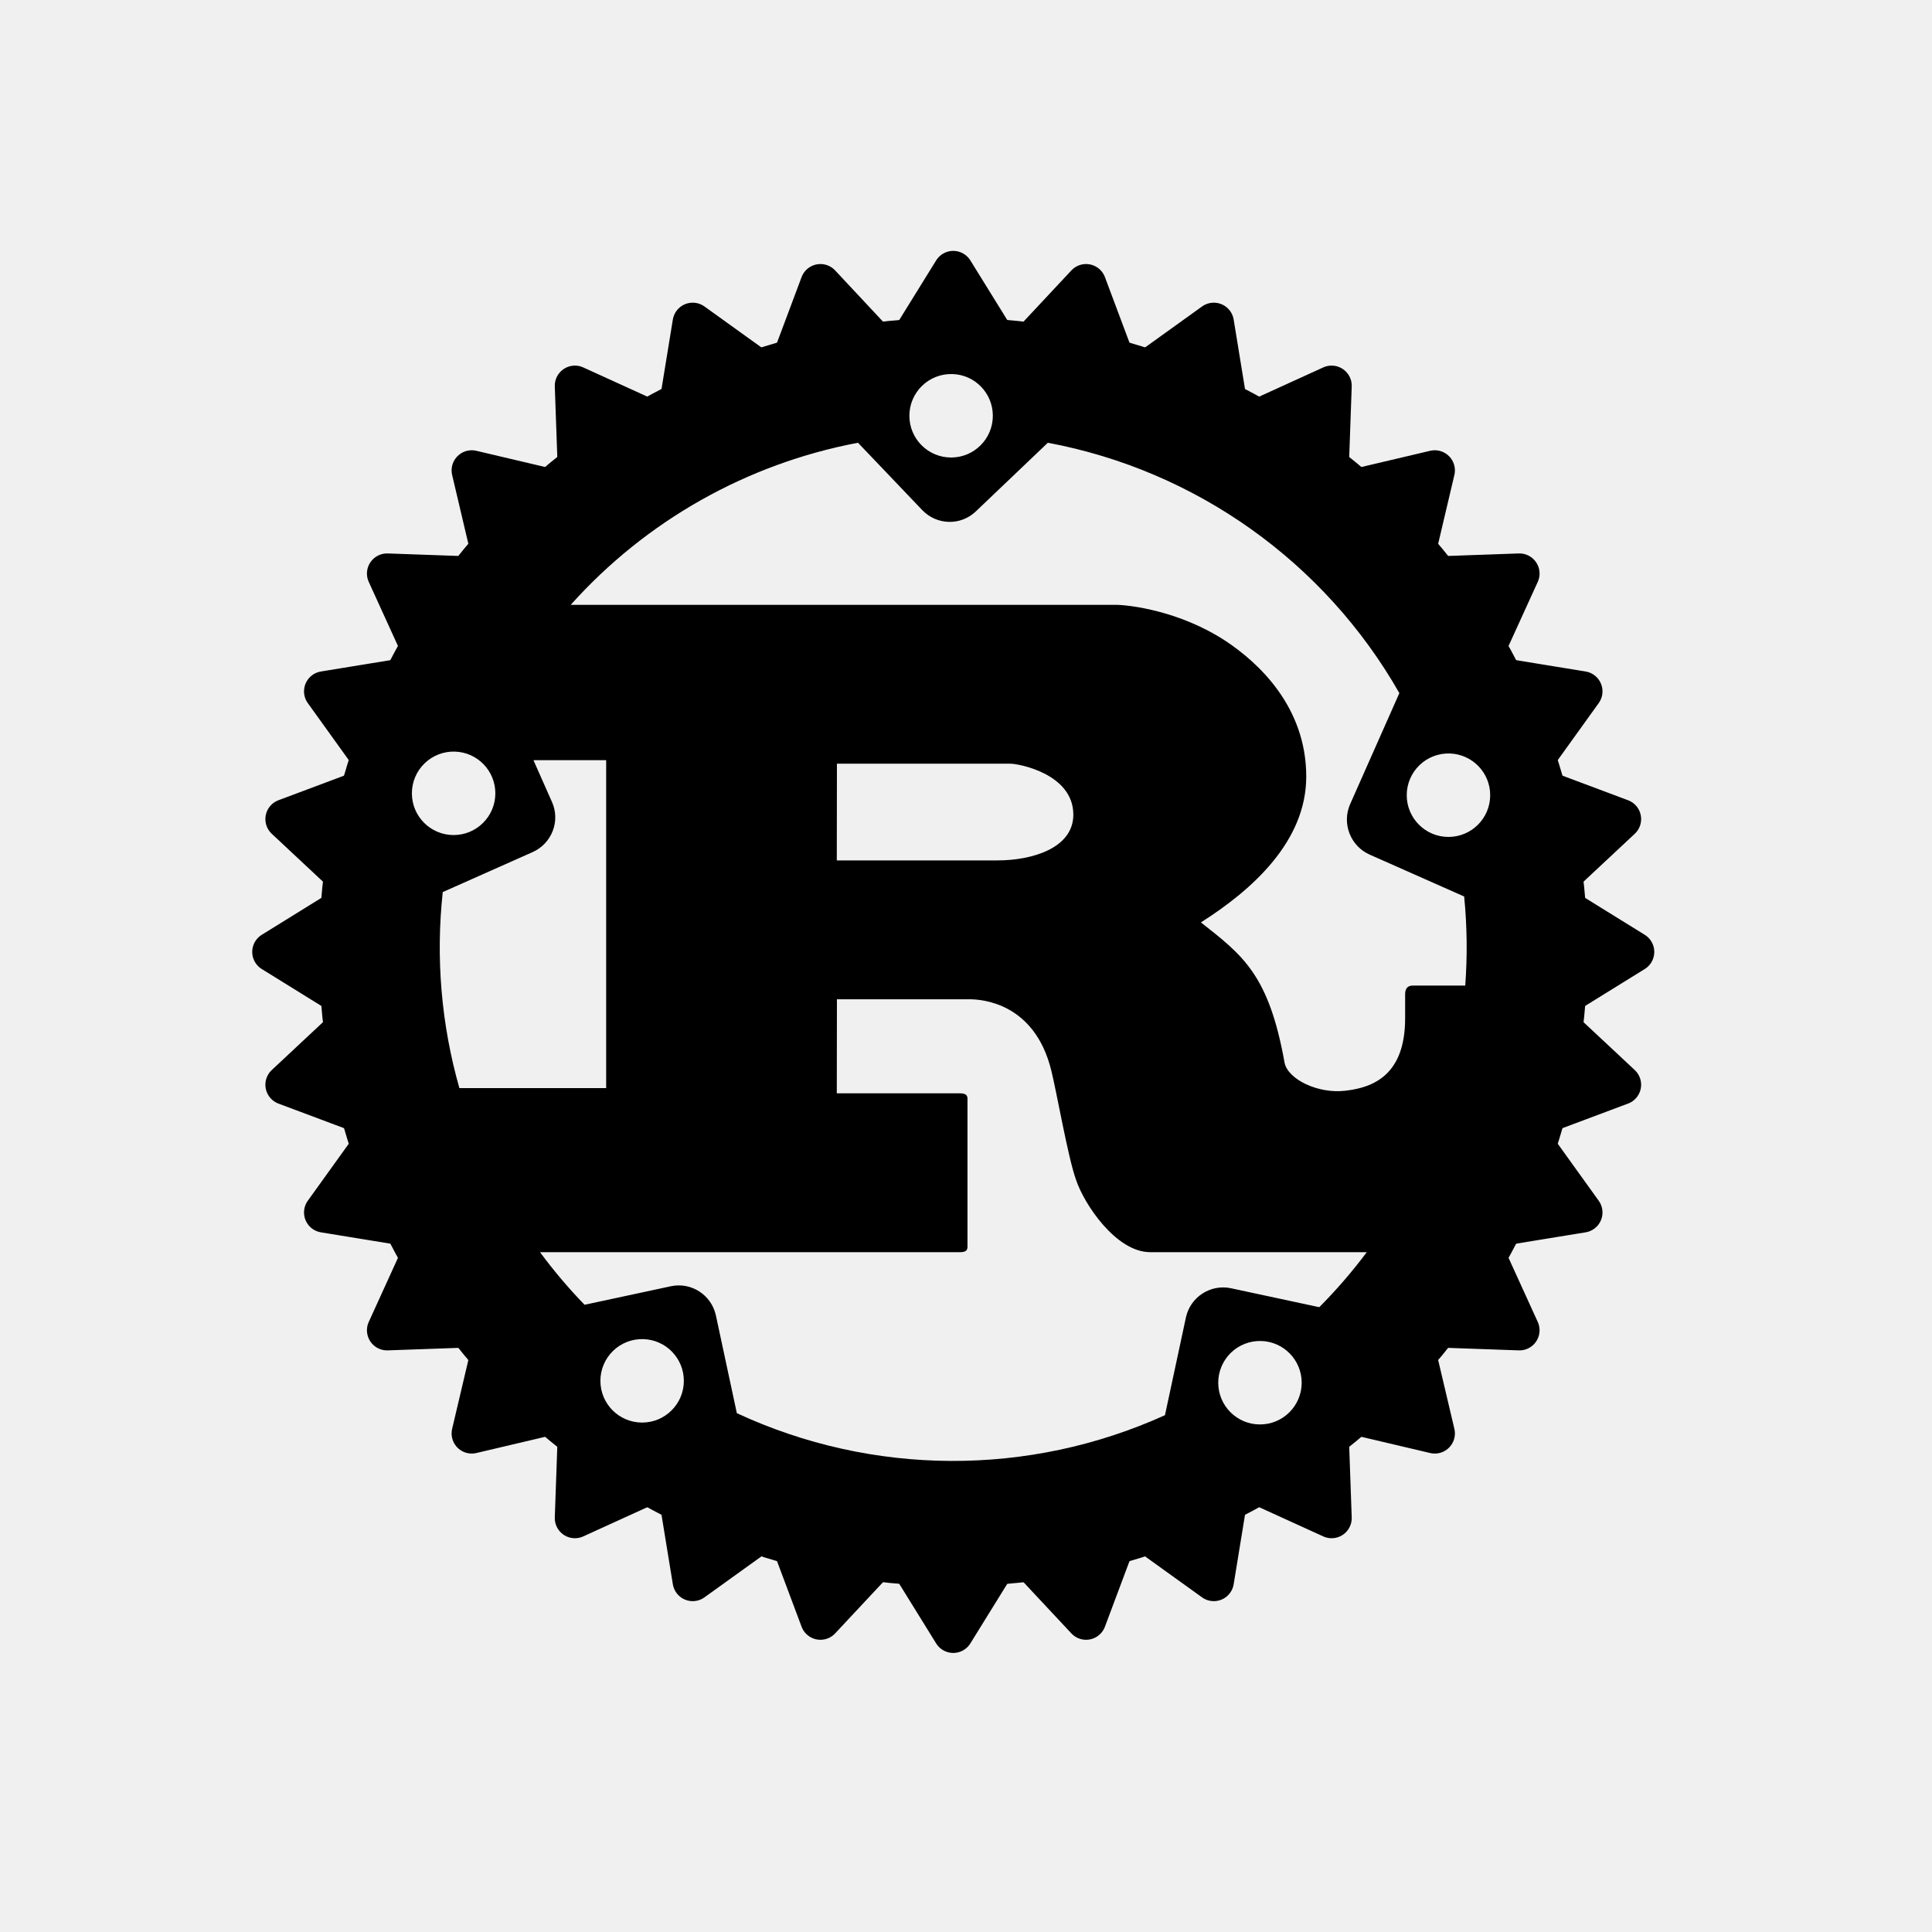
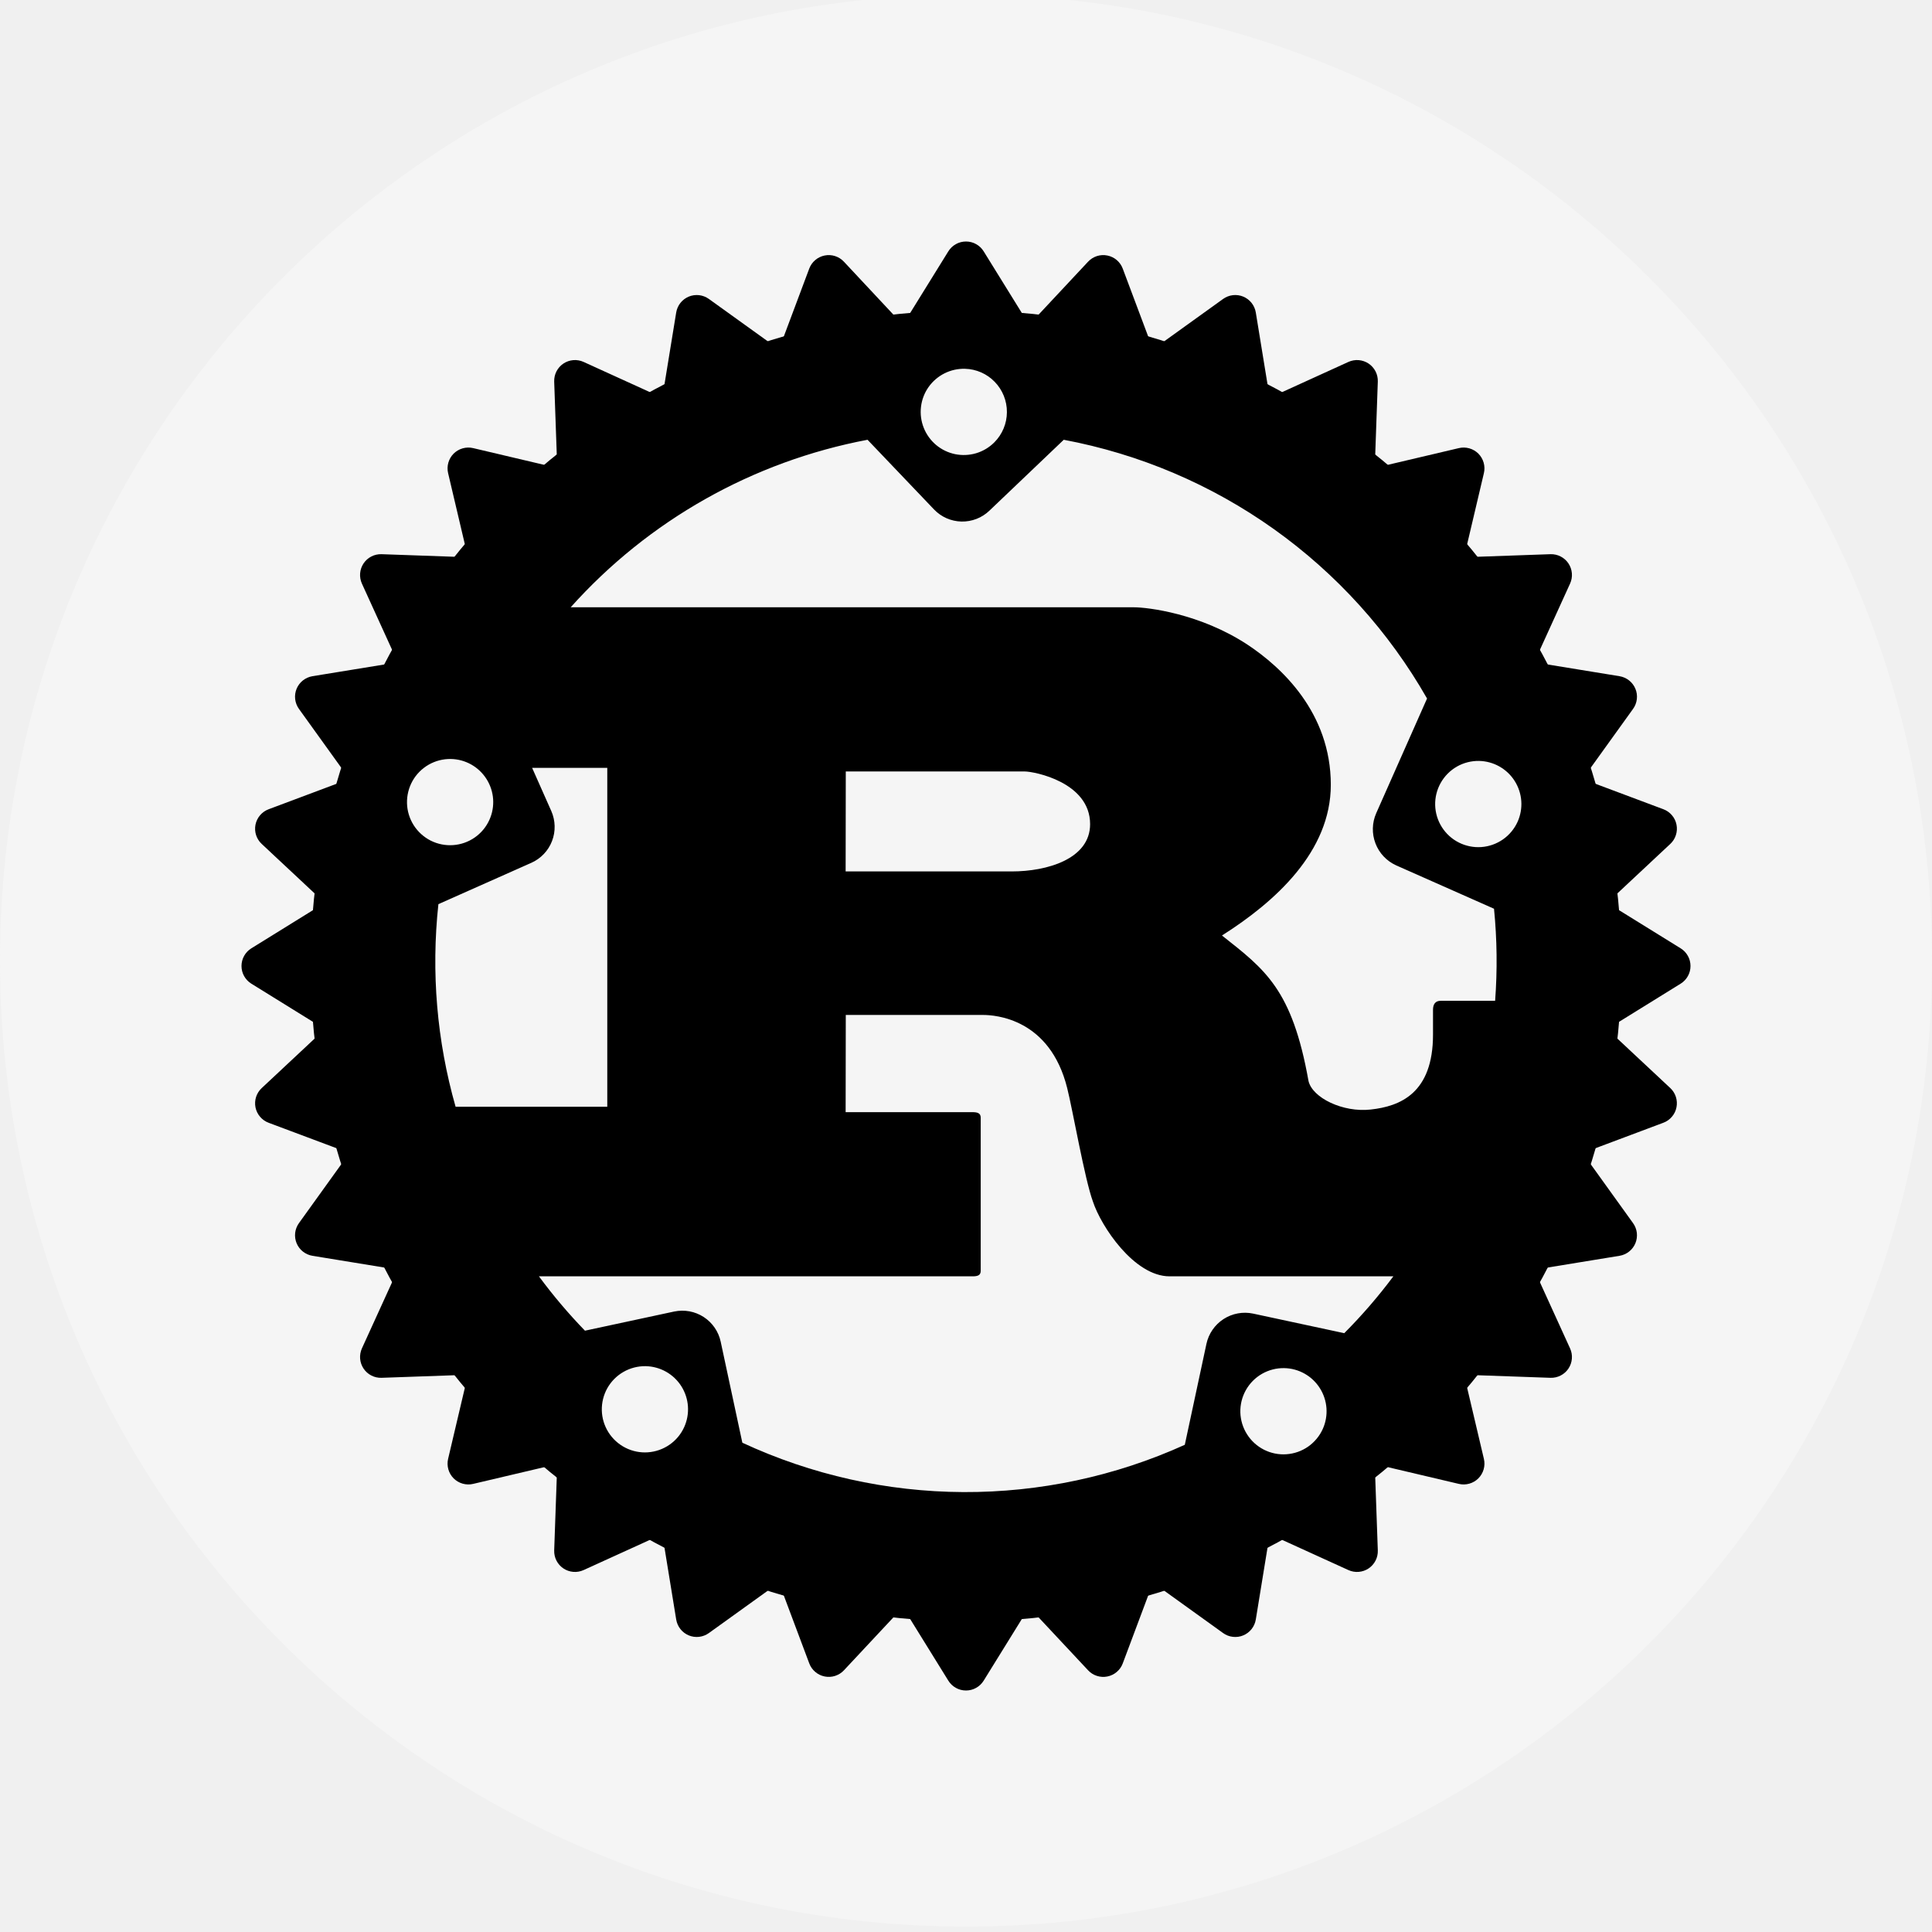
- <svg xmlns="http://www.w3.org/2000/svg" height="144" width="144">
-   <path d="m71.05 23.68c-26.06 0-47.27 21.22-47.27 47.27s21.22 47.27 47.27 47.27 47.27-21.22 47.27-47.27-21.22-47.27-47.27-47.27zm-.07 4.2a3.1 3.11 0 0 1 3.02 3.11 3.11 3.11 0 0 1 -6.22 0 3.11 3.11 0 0 1 3.2-3.11zm7.12 5.12a38.27 38.27 0 0 1 26.2 18.66l-3.67 8.28c-.63 1.43.02 3.11 1.44 3.75l7.06 3.13a38.27 38.27 0 0 1 .08 6.64h-3.93c-.39 0-.55.26-.55.64v1.8c0 4.24-2.39 5.17-4.49 5.4-2 .23-4.21-.84-4.49-2.06-1.18-6.63-3.14-8.04-6.24-10.49 3.85-2.44 7.85-6.05 7.85-10.87 0-5.21-3.57-8.49-6-10.1-3.42-2.25-7.2-2.7-8.22-2.7h-40.6a38.27 38.27 0 0 1 21.41-12.08l4.79 5.02c1.08 1.13 2.87 1.18 4 .09zm-44.2 23.02a3.11 3.11 0 0 1 3.02 3.11 3.11 3.11 0 0 1 -6.22 0 3.11 3.11 0 0 1 3.2-3.11zm74.15.14a3.11 3.11 0 0 1 3.02 3.11 3.11 3.11 0 0 1 -6.22 0 3.11 3.11 0 0 1 3.2-3.11zm-68.29.5h5.42v24.44h-10.94a38.27 38.27 0 0 1 -1.24-14.61l6.7-2.98c1.43-.64 2.08-2.31 1.44-3.74zm22.62.26h12.91c.67 0 4.71.77 4.71 3.8 0 2.51-3.1 3.41-5.65 3.41h-11.98zm0 17.56h9.89c.9 0 4.83.26 6.08 5.28.39 1.54 1.26 6.56 1.85 8.17.59 1.8 2.98 5.4 5.53 5.4h16.14a38.27 38.27 0 0 1 -3.54 4.1l-6.57-1.41c-1.53-.33-3.04.65-3.37 2.18l-1.56 7.28a38.27 38.27 0 0 1 -31.91-.15l-1.56-7.28c-.33-1.53-1.83-2.51-3.36-2.18l-6.43 1.38a38.27 38.27 0 0 1 -3.32-3.92h31.27c.35 0 .59-.06.59-.39v-11.06c0-.32-.24-.39-.59-.39h-9.15zm-14.43 25.33a3.11 3.11 0 0 1 3.02 3.11 3.11 3.11 0 0 1 -6.22 0 3.11 3.11 0 0 1 3.2-3.11zm46.05.14a3.11 3.11 0 0 1 3.02 3.11 3.11 3.11 0 0 1 -6.22 0 3.11 3.11 0 0 1 3.2-3.11z" />
-   <path d="m115.68 70.95a44.63 44.63 0 0 1 -44.63 44.63 44.63 44.63 0 0 1 -44.63-44.63 44.63 44.63 0 0 1 44.63-44.63 44.63 44.63 0 0 1 44.63 44.63zm-.84-4.31 6.96 4.31-6.96 4.31 5.98 5.59-7.66 2.87 4.78 6.65-8.09 1.32 3.4 7.46-8.19-.29 1.88 7.98-7.98-1.88.29 8.19-7.46-3.4-1.32 8.09-6.65-4.78-2.87 7.66-5.59-5.98-4.31 6.96-4.31-6.96-5.59 5.98-2.87-7.66-6.65 4.78-1.32-8.09-7.46 3.4.29-8.19-7.98 1.88 1.88-7.98-8.19.29 3.4-7.46-8.09-1.32 4.78-6.65-7.66-2.87 5.98-5.59-6.96-4.31 6.96-4.31-5.98-5.59 7.66-2.87-4.78-6.65 8.09-1.32-3.4-7.46 8.19.29-1.88-7.98 7.98 1.88-.29-8.19 7.46 3.4 1.32-8.09 6.65 4.78 2.87-7.66 5.59 5.98 4.31-6.96 4.31 6.96 5.59-5.98 2.87 7.66 6.65-4.78 1.32 8.09 7.46-3.4-.29 8.19 7.98-1.88-1.88 7.98 8.19-.29-3.4 7.46 8.09 1.32-4.78 6.65 7.66 2.87z" fill-rule="evenodd" stroke="#000" stroke-linecap="round" stroke-linejoin="round" stroke-width="3" />
+ <svg xmlns="http://www.w3.org/2000/svg" width="80" height="80" viewBox="0 0 80 80" fill="none">
+   <g clip-path="url(#clip0_72_642)">
+     <circle cx="40" cy="39.776" r="40" fill="#F5F5F5" />
+     <path d="M40 12.859C25.037 12.859 12.859 25.043 12.859 40C12.859 54.957 25.043 67.141 40 67.141C54.957 67.141 67.141 54.957 67.141 40C67.141 25.043 54.957 12.859 40 12.859ZM39.96 15.271C40.424 15.283 40.865 15.476 41.188 15.81C41.516 16.147 41.697 16.599 41.694 17.068C41.691 17.538 41.503 17.987 41.171 18.319C40.962 18.528 40.704 18.682 40.421 18.767C40.137 18.851 39.837 18.864 39.548 18.805C39.258 18.745 38.988 18.614 38.761 18.424C38.535 18.233 38.359 17.99 38.25 17.715C38.141 17.44 38.101 17.143 38.136 16.849C38.17 16.555 38.276 16.275 38.446 16.032C38.616 15.79 38.843 15.594 39.107 15.461C39.371 15.328 39.664 15.262 39.96 15.271ZM44.048 18.21C47.182 18.798 50.152 20.06 52.75 21.91C55.347 23.761 57.511 26.154 59.091 28.924L56.984 33.678C56.811 34.074 56.801 34.522 56.956 34.925C57.11 35.328 57.417 35.653 57.81 35.832L61.864 37.629C61.99 38.896 62.005 40.171 61.91 41.441H59.654C59.43 41.441 59.338 41.59 59.338 41.809V42.842C59.338 45.277 57.965 45.811 56.76 45.943C55.611 46.075 54.343 45.46 54.182 44.76C53.504 40.953 52.379 40.144 50.599 38.737C52.81 37.336 55.106 35.263 55.106 32.496C55.106 29.504 53.056 27.621 51.661 26.697C49.698 25.405 47.527 25.146 46.942 25.146H23.631C26.854 21.546 31.174 19.108 35.923 18.21L38.674 21.093C38.821 21.247 38.997 21.372 39.192 21.458C39.387 21.544 39.598 21.591 39.811 21.596C40.025 21.601 40.237 21.563 40.436 21.486C40.635 21.409 40.816 21.292 40.97 21.145L44.048 18.21ZM18.67 31.428C18.965 31.433 19.255 31.512 19.513 31.657C19.77 31.802 19.988 32.009 20.146 32.259C20.304 32.508 20.398 32.794 20.419 33.088C20.439 33.383 20.387 33.679 20.265 33.948C20.133 34.242 19.923 34.494 19.658 34.679C19.394 34.863 19.084 34.972 18.763 34.994C18.442 35.017 18.12 34.952 17.832 34.807C17.545 34.661 17.302 34.441 17.129 34.168C16.957 33.896 16.861 33.582 16.853 33.26C16.845 32.938 16.924 32.619 17.081 32.338C17.239 32.057 17.471 31.824 17.75 31.664C18.03 31.504 18.348 31.422 18.67 31.428ZM61.244 31.508C61.54 31.514 61.829 31.593 62.087 31.738C62.344 31.883 62.562 32.089 62.72 32.339C62.878 32.589 62.972 32.874 62.993 33.169C63.014 33.464 62.961 33.759 62.84 34.029C62.707 34.322 62.497 34.575 62.233 34.759C61.968 34.943 61.659 35.052 61.337 35.075C61.016 35.097 60.694 35.032 60.407 34.887C60.119 34.742 59.876 34.521 59.704 34.249C59.531 33.976 59.436 33.662 59.427 33.34C59.419 33.018 59.498 32.7 59.656 32.419C59.814 32.138 60.045 31.905 60.324 31.744C60.604 31.584 60.922 31.503 61.244 31.508ZM22.034 31.795H25.146V45.828H18.865C18.089 43.104 17.848 40.255 18.153 37.439L22 35.728C22.195 35.642 22.372 35.517 22.519 35.362C22.666 35.208 22.782 35.025 22.858 34.826C22.935 34.627 22.972 34.414 22.966 34.2C22.961 33.987 22.913 33.776 22.827 33.581L22.034 31.795ZM35.022 31.945H42.434C42.819 31.945 45.139 32.387 45.139 34.126C45.139 35.568 43.359 36.084 41.895 36.084H35.016L35.022 31.945ZM35.022 42.027H40.7C41.217 42.027 43.474 42.176 44.191 45.058C44.415 45.943 44.915 48.825 45.254 49.749C45.592 50.783 46.965 52.85 48.429 52.85H57.696C57.075 53.682 56.395 54.468 55.663 55.204L51.891 54.394C51.468 54.304 51.027 54.385 50.664 54.62C50.302 54.855 50.047 55.224 49.956 55.646L49.06 59.826C46.18 61.131 43.052 61.798 39.89 61.784C36.728 61.769 33.607 61.072 30.739 59.74L29.843 55.56C29.799 55.351 29.714 55.153 29.593 54.977C29.472 54.801 29.317 54.65 29.138 54.534C28.959 54.418 28.758 54.338 28.548 54.299C28.338 54.261 28.123 54.264 27.914 54.308L24.222 55.101C23.537 54.394 22.9 53.642 22.316 52.85H40.27C40.471 52.85 40.609 52.815 40.609 52.626V46.276C40.609 46.092 40.471 46.052 40.27 46.052H35.016L35.022 42.027ZM26.737 56.57C27.032 56.576 27.322 56.655 27.58 56.8C27.837 56.945 28.055 57.151 28.213 57.401C28.371 57.651 28.465 57.936 28.486 58.231C28.506 58.526 28.454 58.821 28.332 59.091C28.2 59.385 27.99 59.637 27.725 59.821C27.461 60.005 27.151 60.114 26.83 60.137C26.509 60.16 26.187 60.095 25.899 59.949C25.612 59.804 25.369 59.583 25.196 59.311C25.024 59.038 24.928 58.725 24.92 58.402C24.912 58.08 24.991 57.762 25.148 57.481C25.306 57.2 25.538 56.967 25.817 56.807C26.097 56.646 26.415 56.565 26.737 56.57ZM53.177 56.651C53.473 56.656 53.762 56.735 54.02 56.88C54.278 57.025 54.495 57.232 54.653 57.482C54.811 57.731 54.905 58.017 54.926 58.311C54.947 58.606 54.894 58.902 54.773 59.171C54.64 59.465 54.43 59.717 54.166 59.902C53.901 60.086 53.592 60.195 53.27 60.217C52.949 60.24 52.627 60.175 52.34 60.03C52.052 59.884 51.809 59.664 51.637 59.391C51.464 59.119 51.369 58.805 51.36 58.483C51.352 58.161 51.431 57.842 51.589 57.561C51.747 57.28 51.978 57.047 52.257 56.887C52.537 56.727 52.855 56.645 53.177 56.651Z" fill="black" />
+     <path fill-rule="evenodd" clip-rule="evenodd" d="M65.625 40C65.625 46.796 62.925 53.314 58.12 58.12C53.314 62.925 46.796 65.625 40 65.625C33.204 65.625 26.686 62.925 21.88 58.12C17.075 53.314 14.375 46.796 14.375 40C14.375 33.204 17.075 26.686 21.88 21.881C26.686 17.075 33.204 14.375 40 14.375C46.796 14.375 53.314 17.075 58.12 21.881C62.925 26.686 65.625 33.204 65.625 40ZM65.143 37.525L69.139 40L65.143 42.475L68.576 45.684L64.178 47.332L66.922 51.15L62.278 51.908L64.23 56.191L59.527 56.025L60.607 60.607L56.025 59.527L56.191 64.23L51.908 62.278L51.15 66.923L47.332 64.178L45.684 68.576L42.475 65.143L40 69.139L37.525 65.143L34.316 68.576L32.668 64.178L28.85 66.923L28.092 62.278L23.809 64.23L23.975 59.527L19.393 60.607L20.473 56.025L15.77 56.191L17.722 51.908L13.077 51.15L15.822 47.332L11.424 45.684L14.857 42.475L10.861 40L14.857 37.525L11.424 34.316L15.822 32.668L13.077 28.85L17.722 28.092L15.77 23.809L20.473 23.975L19.393 19.393L23.975 20.473L23.809 15.77L28.092 17.723L28.85 13.078L32.668 15.822L34.316 11.424L37.525 14.857L40 10.861L42.475 14.857L45.684 11.424L47.332 15.822L51.15 13.078L51.908 17.723L56.191 15.77L56.025 20.473L60.607 19.393L59.527 23.975L64.23 23.809L62.278 28.092L66.922 28.85L64.178 32.668L68.576 34.316L65.143 37.525Z" fill="black" />
+     <path fill-rule="evenodd" clip-rule="evenodd" d="M40 10C40.147 10 40.291 10.037 40.419 10.109C40.547 10.18 40.655 10.283 40.732 10.408L42.614 13.447L45.055 10.836C45.155 10.729 45.281 10.649 45.42 10.604C45.56 10.559 45.708 10.551 45.852 10.58C45.996 10.608 46.13 10.673 46.242 10.768C46.353 10.863 46.439 10.985 46.49 11.122L47.744 14.466L50.647 12.378C50.766 12.293 50.905 12.239 51.051 12.222C51.197 12.205 51.344 12.226 51.48 12.282C51.615 12.338 51.734 12.428 51.825 12.543C51.916 12.658 51.976 12.794 52 12.939L52.576 16.471L55.834 14.987C55.968 14.926 56.115 14.9 56.261 14.912C56.407 14.924 56.548 14.973 56.67 15.054C56.792 15.136 56.891 15.247 56.958 15.378C57.025 15.509 57.057 15.654 57.052 15.801L56.926 19.375L60.409 18.555C60.552 18.521 60.701 18.525 60.842 18.565C60.983 18.605 61.112 18.681 61.216 18.784C61.319 18.888 61.395 19.017 61.435 19.158C61.475 19.299 61.479 19.448 61.445 19.591L60.624 23.074L64.199 22.948C64.346 22.943 64.491 22.975 64.622 23.042C64.753 23.109 64.864 23.208 64.946 23.33C65.027 23.452 65.076 23.593 65.088 23.739C65.1 23.885 65.074 24.032 65.013 24.166L63.529 27.424L67.061 28C67.206 28.024 67.342 28.084 67.457 28.175C67.572 28.266 67.662 28.385 67.718 28.52C67.775 28.656 67.795 28.803 67.778 28.949C67.761 29.095 67.708 29.234 67.622 29.353L65.534 32.256L68.878 33.509C69.015 33.56 69.137 33.646 69.232 33.758C69.327 33.869 69.392 34.003 69.42 34.147C69.449 34.291 69.44 34.44 69.395 34.579C69.351 34.719 69.271 34.844 69.164 34.944L66.553 37.386L69.592 39.268C69.717 39.345 69.82 39.453 69.891 39.581C69.963 39.709 70 39.853 70 40C70 40.147 69.963 40.291 69.891 40.419C69.82 40.547 69.717 40.655 69.592 40.732L66.553 42.614L69.164 45.055C69.271 45.155 69.35 45.281 69.395 45.42C69.439 45.56 69.448 45.708 69.419 45.852C69.391 45.996 69.326 46.13 69.231 46.241C69.137 46.353 69.015 46.439 68.878 46.49L65.534 47.744L67.622 50.648C67.707 50.767 67.761 50.906 67.778 51.051C67.794 51.197 67.774 51.344 67.718 51.48C67.662 51.615 67.572 51.734 67.457 51.825C67.342 51.916 67.206 51.976 67.061 52L63.529 52.577L65.013 55.834C65.074 55.968 65.1 56.115 65.088 56.261C65.076 56.407 65.027 56.548 64.946 56.67C64.864 56.792 64.753 56.891 64.622 56.958C64.491 57.025 64.346 57.057 64.199 57.052L60.624 56.926L61.445 60.409C61.479 60.552 61.475 60.701 61.435 60.842C61.395 60.983 61.319 61.112 61.216 61.216C61.112 61.319 60.983 61.395 60.842 61.435C60.701 61.475 60.552 61.479 60.409 61.445L56.926 60.624L57.052 64.199C57.057 64.346 57.025 64.492 56.958 64.622C56.891 64.753 56.792 64.864 56.67 64.946C56.548 65.027 56.407 65.076 56.261 65.088C56.115 65.1 55.968 65.074 55.834 65.013L52.576 63.529L52 67.061C51.976 67.206 51.916 67.342 51.825 67.457C51.734 67.572 51.615 67.662 51.48 67.718C51.344 67.775 51.197 67.795 51.051 67.778C50.905 67.762 50.766 67.708 50.647 67.622L47.744 65.534L46.491 68.878C46.44 69.016 46.354 69.137 46.242 69.232C46.13 69.327 45.996 69.392 45.852 69.42C45.709 69.449 45.56 69.44 45.421 69.395C45.281 69.351 45.156 69.271 45.056 69.164L42.614 66.553L40.732 69.592C40.655 69.717 40.547 69.82 40.419 69.891C40.291 69.963 40.147 70 40 70C39.853 70 39.709 69.963 39.581 69.891C39.453 69.82 39.345 69.717 39.268 69.592L37.386 66.553L34.945 69.164C34.845 69.271 34.719 69.35 34.58 69.395C34.44 69.44 34.292 69.448 34.148 69.419C34.004 69.391 33.87 69.326 33.759 69.231C33.647 69.137 33.561 69.015 33.51 68.878L32.256 65.534L29.352 67.622C29.233 67.707 29.094 67.761 28.948 67.778C28.803 67.795 28.655 67.774 28.52 67.718C28.385 67.662 28.266 67.572 28.175 67.457C28.084 67.342 28.024 67.206 28 67.061L27.424 63.529L24.166 65.013C24.032 65.074 23.885 65.1 23.739 65.088C23.593 65.076 23.452 65.027 23.33 64.946C23.208 64.864 23.109 64.753 23.042 64.622C22.975 64.492 22.943 64.346 22.948 64.199L23.074 60.625L19.591 61.445C19.448 61.479 19.299 61.475 19.158 61.435C19.017 61.395 18.888 61.319 18.784 61.216C18.68 61.112 18.605 60.983 18.565 60.842C18.525 60.701 18.521 60.552 18.555 60.409L19.376 56.926L15.801 57.052C15.654 57.057 15.508 57.025 15.378 56.958C15.247 56.891 15.136 56.792 15.054 56.67C14.973 56.548 14.924 56.407 14.912 56.261C14.9 56.115 14.926 55.968 14.986 55.834L16.471 52.577L12.938 52C12.794 51.976 12.658 51.916 12.543 51.825C12.428 51.734 12.338 51.615 12.282 51.48C12.226 51.344 12.205 51.197 12.222 51.051C12.239 50.906 12.293 50.767 12.378 50.648L14.466 47.744L11.122 46.491C10.985 46.44 10.863 46.354 10.768 46.242C10.673 46.131 10.608 45.996 10.579 45.853C10.551 45.709 10.559 45.56 10.604 45.421C10.649 45.281 10.729 45.156 10.836 45.056L13.447 42.614L10.408 40.732C10.283 40.655 10.18 40.547 10.109 40.419C10.037 40.291 10 40.147 10 40C10 39.853 10.037 39.709 10.109 39.581C10.18 39.453 10.283 39.345 10.408 39.268L13.447 37.386L10.836 34.945C10.729 34.845 10.649 34.719 10.604 34.58C10.559 34.44 10.551 34.292 10.579 34.148C10.608 34.004 10.673 33.87 10.768 33.758C10.863 33.647 10.985 33.561 11.122 33.51L14.466 32.256L12.378 29.353C12.293 29.234 12.239 29.095 12.222 28.949C12.205 28.803 12.226 28.656 12.282 28.52C12.338 28.385 12.428 28.266 12.543 28.175C12.658 28.084 12.794 28.024 12.938 28L16.471 27.424L14.986 24.166C14.926 24.032 14.9 23.885 14.912 23.739C14.924 23.593 14.973 23.452 15.054 23.33C15.136 23.208 15.247 23.109 15.378 23.042C15.508 22.975 15.654 22.943 15.801 22.948L19.375 23.074L18.555 19.591C18.521 19.448 18.525 19.299 18.565 19.158C18.605 19.017 18.68 18.888 18.784 18.784C18.888 18.681 19.017 18.605 19.158 18.565C19.299 18.525 19.448 18.521 19.591 18.555L23.074 19.376L22.948 15.801C22.943 15.654 22.975 15.509 23.042 15.378C23.109 15.247 23.208 15.136 23.33 15.054C23.452 14.973 23.593 14.924 23.739 14.912C23.885 14.9 24.032 14.926 24.166 14.987L27.424 16.471L28 12.939C28.024 12.794 28.084 12.658 28.175 12.543C28.266 12.428 28.385 12.338 28.52 12.282C28.655 12.226 28.803 12.206 28.948 12.222C29.094 12.239 29.233 12.293 29.352 12.378L32.256 14.466L33.509 11.122C33.56 10.985 33.646 10.863 33.758 10.768C33.869 10.673 34.004 10.608 34.147 10.58C34.291 10.551 34.44 10.559 34.579 10.604C34.719 10.649 34.844 10.729 34.944 10.836L37.386 13.447L39.268 10.408C39.345 10.283 39.453 10.18 39.581 10.109C39.709 10.037 39.853 10 40 10ZM35.457 13.906L34.635 13.026L34.212 14.153C34.625 14.062 35.04 13.979 35.457 13.907V13.906ZM32.153 16.513L32.165 16.521C32.272 16.599 32.396 16.65 32.527 16.672C32.657 16.693 32.791 16.684 32.918 16.646C33.044 16.608 33.16 16.541 33.257 16.45C33.353 16.36 33.428 16.248 33.474 16.124L33.48 16.11C34.594 15.806 35.731 15.579 36.885 15.433L36.896 15.445C36.986 15.542 37.098 15.617 37.221 15.663C37.345 15.71 37.478 15.727 37.61 15.714C37.742 15.701 37.868 15.658 37.981 15.588C38.093 15.518 38.188 15.424 38.257 15.311L38.266 15.297C39.42 15.216 40.58 15.216 41.734 15.297L41.742 15.311C41.812 15.423 41.907 15.518 42.019 15.588C42.131 15.658 42.258 15.701 42.39 15.714C42.521 15.727 42.654 15.71 42.778 15.663C42.902 15.616 43.013 15.542 43.103 15.445L43.115 15.433C44.269 15.579 45.406 15.806 46.52 16.11L46.526 16.124C46.572 16.248 46.647 16.36 46.743 16.45C46.84 16.541 46.956 16.608 47.082 16.646C47.209 16.684 47.343 16.693 47.473 16.672C47.604 16.65 47.727 16.599 47.835 16.521L47.846 16.513C48.946 16.88 50.018 17.324 51.055 17.841L51.058 17.861C51.08 17.992 51.131 18.116 51.208 18.224C51.285 18.331 51.386 18.42 51.502 18.482C51.619 18.544 51.749 18.579 51.881 18.583C52.013 18.587 52.145 18.561 52.265 18.506L52.284 18.498C53.288 19.072 54.251 19.715 55.165 20.423L55.164 20.442C55.16 20.575 55.185 20.706 55.24 20.827C55.294 20.948 55.376 21.054 55.478 21.138C55.581 21.222 55.701 21.282 55.83 21.312C55.959 21.342 56.093 21.341 56.222 21.311L56.242 21.306C57.115 22.065 57.935 22.885 58.694 23.758L58.689 23.778C58.659 23.907 58.658 24.041 58.688 24.17C58.718 24.299 58.778 24.419 58.862 24.522C58.946 24.624 59.052 24.706 59.173 24.76C59.294 24.815 59.425 24.84 59.558 24.836L59.577 24.835C60.285 25.75 60.929 26.712 61.502 27.716L61.494 27.735C61.439 27.855 61.413 27.987 61.417 28.119C61.421 28.251 61.456 28.381 61.518 28.497C61.58 28.614 61.669 28.715 61.776 28.792C61.884 28.869 62.008 28.92 62.139 28.942L62.159 28.945C62.676 29.982 63.12 31.054 63.487 32.153L63.479 32.165C63.401 32.273 63.35 32.396 63.328 32.527C63.307 32.657 63.316 32.791 63.354 32.918C63.392 33.044 63.459 33.16 63.55 33.257C63.641 33.353 63.752 33.428 63.876 33.474L63.89 33.48C64.194 34.594 64.421 35.731 64.567 36.885L64.555 36.896C64.458 36.986 64.383 37.098 64.337 37.222C64.29 37.345 64.273 37.478 64.286 37.61C64.299 37.742 64.342 37.868 64.412 37.981C64.482 38.093 64.576 38.188 64.689 38.258L64.703 38.266C64.784 39.42 64.784 40.58 64.703 41.734L64.689 41.743C64.577 41.812 64.482 41.907 64.412 42.019C64.342 42.132 64.299 42.258 64.286 42.39C64.273 42.521 64.29 42.654 64.337 42.778C64.384 42.902 64.458 43.013 64.555 43.103L64.567 43.115C64.421 44.265 64.195 45.403 63.89 46.52L63.876 46.526C63.752 46.572 63.641 46.647 63.55 46.743C63.459 46.84 63.392 46.956 63.354 47.082C63.316 47.209 63.307 47.343 63.328 47.473C63.35 47.604 63.401 47.728 63.479 47.835L63.487 47.847C63.12 48.946 62.676 50.018 62.159 51.055L62.139 51.058C62.008 51.08 61.884 51.131 61.776 51.208C61.669 51.285 61.58 51.386 61.518 51.502C61.455 51.619 61.421 51.749 61.416 51.881C61.412 52.013 61.439 52.145 61.494 52.265L61.502 52.284C60.928 53.288 60.285 54.251 59.577 55.165L59.558 55.164C59.425 55.16 59.294 55.185 59.173 55.24C59.052 55.294 58.946 55.376 58.862 55.478C58.778 55.581 58.718 55.701 58.688 55.83C58.658 55.959 58.659 56.093 58.689 56.222L58.694 56.242C57.935 57.115 57.115 57.935 56.242 58.694L56.222 58.689C56.093 58.659 55.959 58.658 55.83 58.688C55.701 58.718 55.581 58.778 55.478 58.862C55.376 58.946 55.294 59.052 55.24 59.173C55.185 59.294 55.16 59.425 55.164 59.558L55.165 59.577C54.251 60.285 53.288 60.929 52.284 61.502L52.265 61.494C52.145 61.439 52.013 61.413 51.881 61.417C51.749 61.421 51.619 61.456 51.502 61.518C51.386 61.58 51.285 61.669 51.208 61.776C51.131 61.884 51.08 62.008 51.058 62.139L51.055 62.159C50.018 62.676 48.946 63.12 47.847 63.487L47.834 63.479C47.727 63.401 47.603 63.35 47.473 63.328C47.342 63.307 47.208 63.316 47.082 63.354C46.955 63.392 46.839 63.459 46.743 63.55C46.646 63.641 46.572 63.752 46.525 63.876L46.52 63.89C45.403 64.195 44.265 64.421 43.115 64.567L43.104 64.555C43.014 64.458 42.902 64.383 42.778 64.337C42.655 64.29 42.522 64.273 42.39 64.286C42.258 64.299 42.132 64.342 42.019 64.412C41.907 64.482 41.812 64.577 41.742 64.689L41.734 64.703C40.58 64.784 39.42 64.784 38.266 64.703L38.257 64.689C38.188 64.577 38.093 64.482 37.981 64.412C37.868 64.342 37.742 64.299 37.61 64.286C37.479 64.273 37.346 64.29 37.222 64.337C37.098 64.384 36.987 64.458 36.897 64.555L36.885 64.567C35.735 64.421 34.597 64.195 33.48 63.89L33.474 63.876C33.428 63.752 33.353 63.641 33.257 63.55C33.16 63.459 33.044 63.392 32.918 63.354C32.791 63.316 32.657 63.307 32.527 63.328C32.396 63.35 32.272 63.401 32.165 63.479L32.153 63.487C31.054 63.12 29.982 62.676 28.945 62.159L28.942 62.139C28.92 62.008 28.869 61.884 28.792 61.776C28.715 61.669 28.614 61.58 28.497 61.518C28.381 61.456 28.251 61.421 28.119 61.417C27.987 61.413 27.855 61.439 27.735 61.494L27.716 61.502C26.712 60.928 25.749 60.285 24.835 59.577L24.836 59.558C24.84 59.425 24.814 59.294 24.76 59.173C24.706 59.052 24.624 58.946 24.521 58.862C24.419 58.778 24.299 58.718 24.17 58.688C24.041 58.658 23.907 58.659 23.777 58.689L23.758 58.694C22.885 57.935 22.065 57.115 21.306 56.242L21.311 56.222C21.341 56.093 21.341 55.959 21.312 55.83C21.282 55.701 21.222 55.581 21.138 55.478C21.054 55.376 20.948 55.294 20.827 55.24C20.706 55.185 20.575 55.16 20.442 55.164L20.423 55.165C19.715 54.251 19.071 53.288 18.497 52.284L18.506 52.265C18.561 52.145 18.587 52.013 18.583 51.881C18.579 51.749 18.544 51.619 18.482 51.503C18.42 51.386 18.331 51.285 18.224 51.208C18.116 51.131 17.992 51.08 17.861 51.058L17.841 51.055C17.323 50.018 16.88 48.946 16.513 47.847L16.521 47.834C16.599 47.727 16.65 47.603 16.672 47.473C16.693 47.342 16.684 47.208 16.646 47.082C16.608 46.955 16.541 46.839 16.45 46.743C16.359 46.646 16.248 46.572 16.124 46.525L16.11 46.52C15.805 45.403 15.579 44.265 15.433 43.115L15.445 43.104C15.542 43.014 15.617 42.902 15.663 42.779C15.71 42.655 15.727 42.522 15.714 42.39C15.701 42.258 15.658 42.132 15.588 42.019C15.518 41.907 15.423 41.812 15.311 41.743L15.297 41.734C15.216 40.58 15.216 39.421 15.297 38.266L15.311 38.258C15.423 38.188 15.518 38.093 15.588 37.981C15.658 37.869 15.701 37.742 15.714 37.61C15.727 37.479 15.71 37.346 15.663 37.222C15.616 37.098 15.542 36.987 15.445 36.897L15.433 36.885C15.579 35.731 15.806 34.594 16.11 33.48L16.124 33.474C16.248 33.428 16.359 33.353 16.45 33.257C16.541 33.16 16.608 33.044 16.646 32.918C16.684 32.791 16.693 32.657 16.672 32.527C16.65 32.396 16.599 32.273 16.521 32.165L16.513 32.154C16.88 31.054 17.323 29.982 17.841 28.945L17.861 28.942C17.992 28.92 18.116 28.869 18.224 28.792C18.331 28.715 18.42 28.614 18.482 28.497C18.544 28.381 18.579 28.251 18.583 28.119C18.587 27.987 18.561 27.855 18.506 27.735L18.497 27.716C19.072 26.712 19.715 25.749 20.423 24.835L20.442 24.836C20.575 24.84 20.706 24.815 20.827 24.76C20.948 24.706 21.054 24.624 21.138 24.522C21.222 24.419 21.282 24.299 21.312 24.17C21.341 24.041 21.341 23.907 21.311 23.778L21.306 23.758C22.065 22.885 22.885 22.065 23.758 21.306L23.777 21.311C23.907 21.341 24.041 21.342 24.17 21.312C24.299 21.282 24.419 21.222 24.521 21.138C24.624 21.054 24.706 20.948 24.76 20.827C24.814 20.706 24.84 20.575 24.836 20.442L24.835 20.423C25.749 19.715 26.712 19.071 27.716 18.498L27.735 18.506C27.855 18.561 27.987 18.587 28.119 18.583C28.251 18.579 28.381 18.544 28.497 18.482C28.614 18.42 28.715 18.331 28.792 18.224C28.869 18.116 28.92 17.992 28.942 17.861L28.945 17.841C29.982 17.324 31.054 16.88 32.153 16.513ZM30.456 15.293C30.061 15.446 29.669 15.608 29.282 15.78L29.476 14.588L30.456 15.293ZM25.816 17.632L24.719 17.132L24.761 18.337C25.107 18.093 25.459 17.858 25.816 17.632ZM21.726 20.828L20.551 20.551L20.828 21.726C21.12 21.419 21.419 21.12 21.726 20.828ZM18.337 24.762L17.131 24.719L17.632 25.817C17.858 25.459 18.093 25.108 18.337 24.762ZM15.779 29.282L14.588 29.477L15.293 30.457C15.446 30.061 15.608 29.67 15.779 29.282ZM14.153 34.212L13.026 34.635L13.906 35.457C13.979 35.04 14.061 34.625 14.153 34.212ZM13.522 39.366L12.496 40L13.521 40.635C13.511 40.212 13.511 39.788 13.521 39.366H13.522ZM13.906 44.543L13.026 45.365L14.153 45.788C14.061 45.374 13.979 44.96 13.906 44.543ZM15.293 49.544L14.588 50.524L15.779 50.718C15.607 50.331 15.445 49.939 15.293 49.544H15.293ZM17.632 54.184L17.132 55.281L18.337 55.239C18.093 54.893 17.858 54.541 17.632 54.184ZM20.828 58.274L20.551 59.449L21.726 59.172C21.419 58.88 21.12 58.581 20.828 58.274ZM24.761 61.663L24.719 62.869L25.816 62.368C25.459 62.142 25.107 61.907 24.761 61.663ZM29.282 64.221L29.476 65.412L30.456 64.707C30.061 64.554 29.669 64.392 29.282 64.221ZM34.212 65.847L34.635 66.974L35.457 66.094C35.04 66.021 34.625 65.939 34.212 65.847ZM39.365 66.478L40 67.503L40.634 66.479C40.212 66.489 39.788 66.489 39.365 66.478ZM44.543 66.094L45.365 66.974L45.788 65.847C45.375 65.939 44.96 66.021 44.543 66.094ZM49.544 64.707L50.524 65.412L50.718 64.221C50.331 64.392 49.939 64.554 49.544 64.707ZM54.184 62.368L55.281 62.868L55.239 61.663C54.893 61.907 54.541 62.142 54.184 62.368ZM58.274 59.172L59.449 59.449L59.172 58.274C58.88 58.581 58.58 58.88 58.274 59.172ZM61.663 55.239L62.869 55.281L62.368 54.184C62.142 54.541 61.907 54.893 61.663 55.239ZM64.221 50.718L65.412 50.525L64.707 49.544C64.554 49.939 64.392 50.331 64.221 50.718ZM65.847 45.788L66.974 45.365L66.094 44.543C66.021 44.96 65.939 45.375 65.847 45.788ZM66.478 40.635L67.503 40L66.479 39.366C66.489 39.788 66.489 40.212 66.478 40.635ZM66.093 35.457L66.974 34.635L65.847 34.212C65.938 34.625 66.021 35.04 66.093 35.457ZM64.707 30.456L65.412 29.476L64.221 29.282C64.392 29.669 64.554 30.061 64.707 30.456ZM62.368 25.816L62.868 24.719L61.663 24.761C61.907 25.107 62.142 25.459 62.368 25.816ZM59.172 21.726L59.449 20.551L58.274 20.828C58.581 21.12 58.88 21.419 59.172 21.726ZM55.238 18.337L55.281 17.131L54.184 17.632C54.541 17.858 54.892 18.093 55.238 18.337ZM50.718 15.78L50.523 14.588L49.543 15.293C49.939 15.446 50.33 15.608 50.718 15.78ZM45.786 14.153L45.364 13.026L44.542 13.906C44.96 13.979 45.375 14.061 45.786 14.153ZM40.634 13.522L40 12.496L39.365 13.521C39.788 13.511 40.212 13.511 40.634 13.521L40.634 13.522Z" fill="black" />
+   </g>
+   <defs>
+     <clipPath id="clip0_72_642">
+       <rect width="80" height="80" fill="white" />
+     </clipPath>
+   </defs>
</svg>
